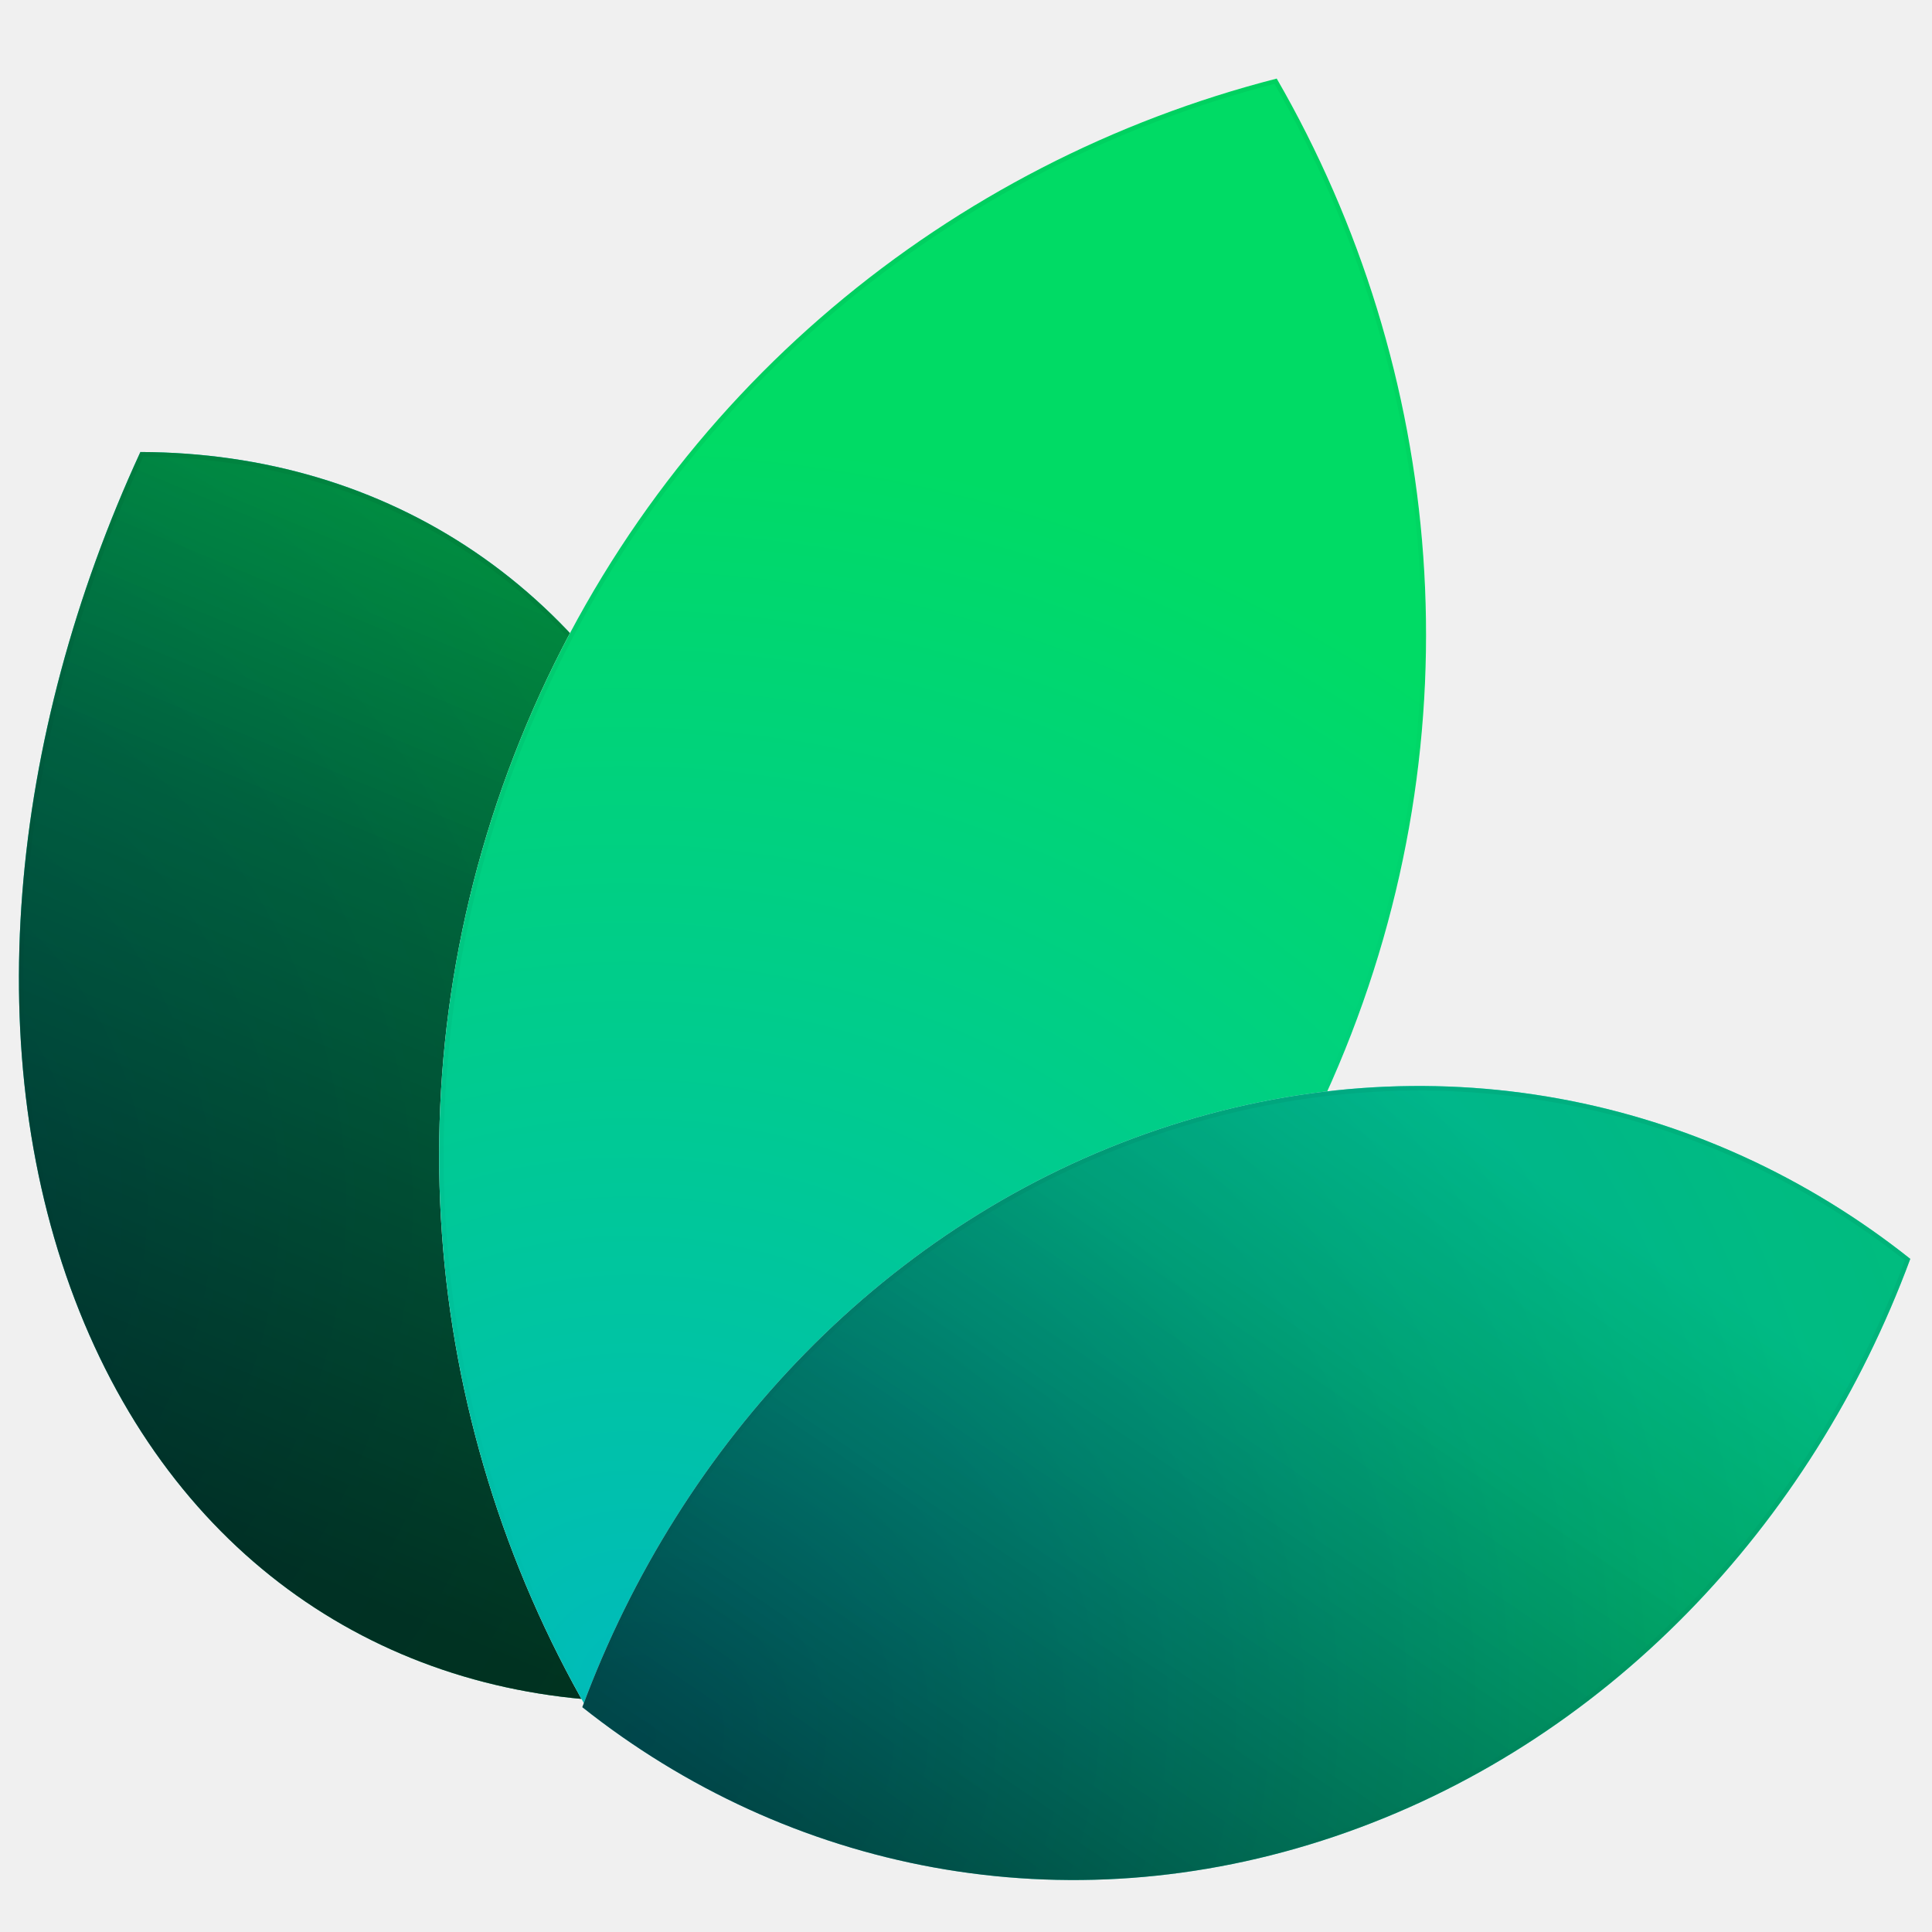
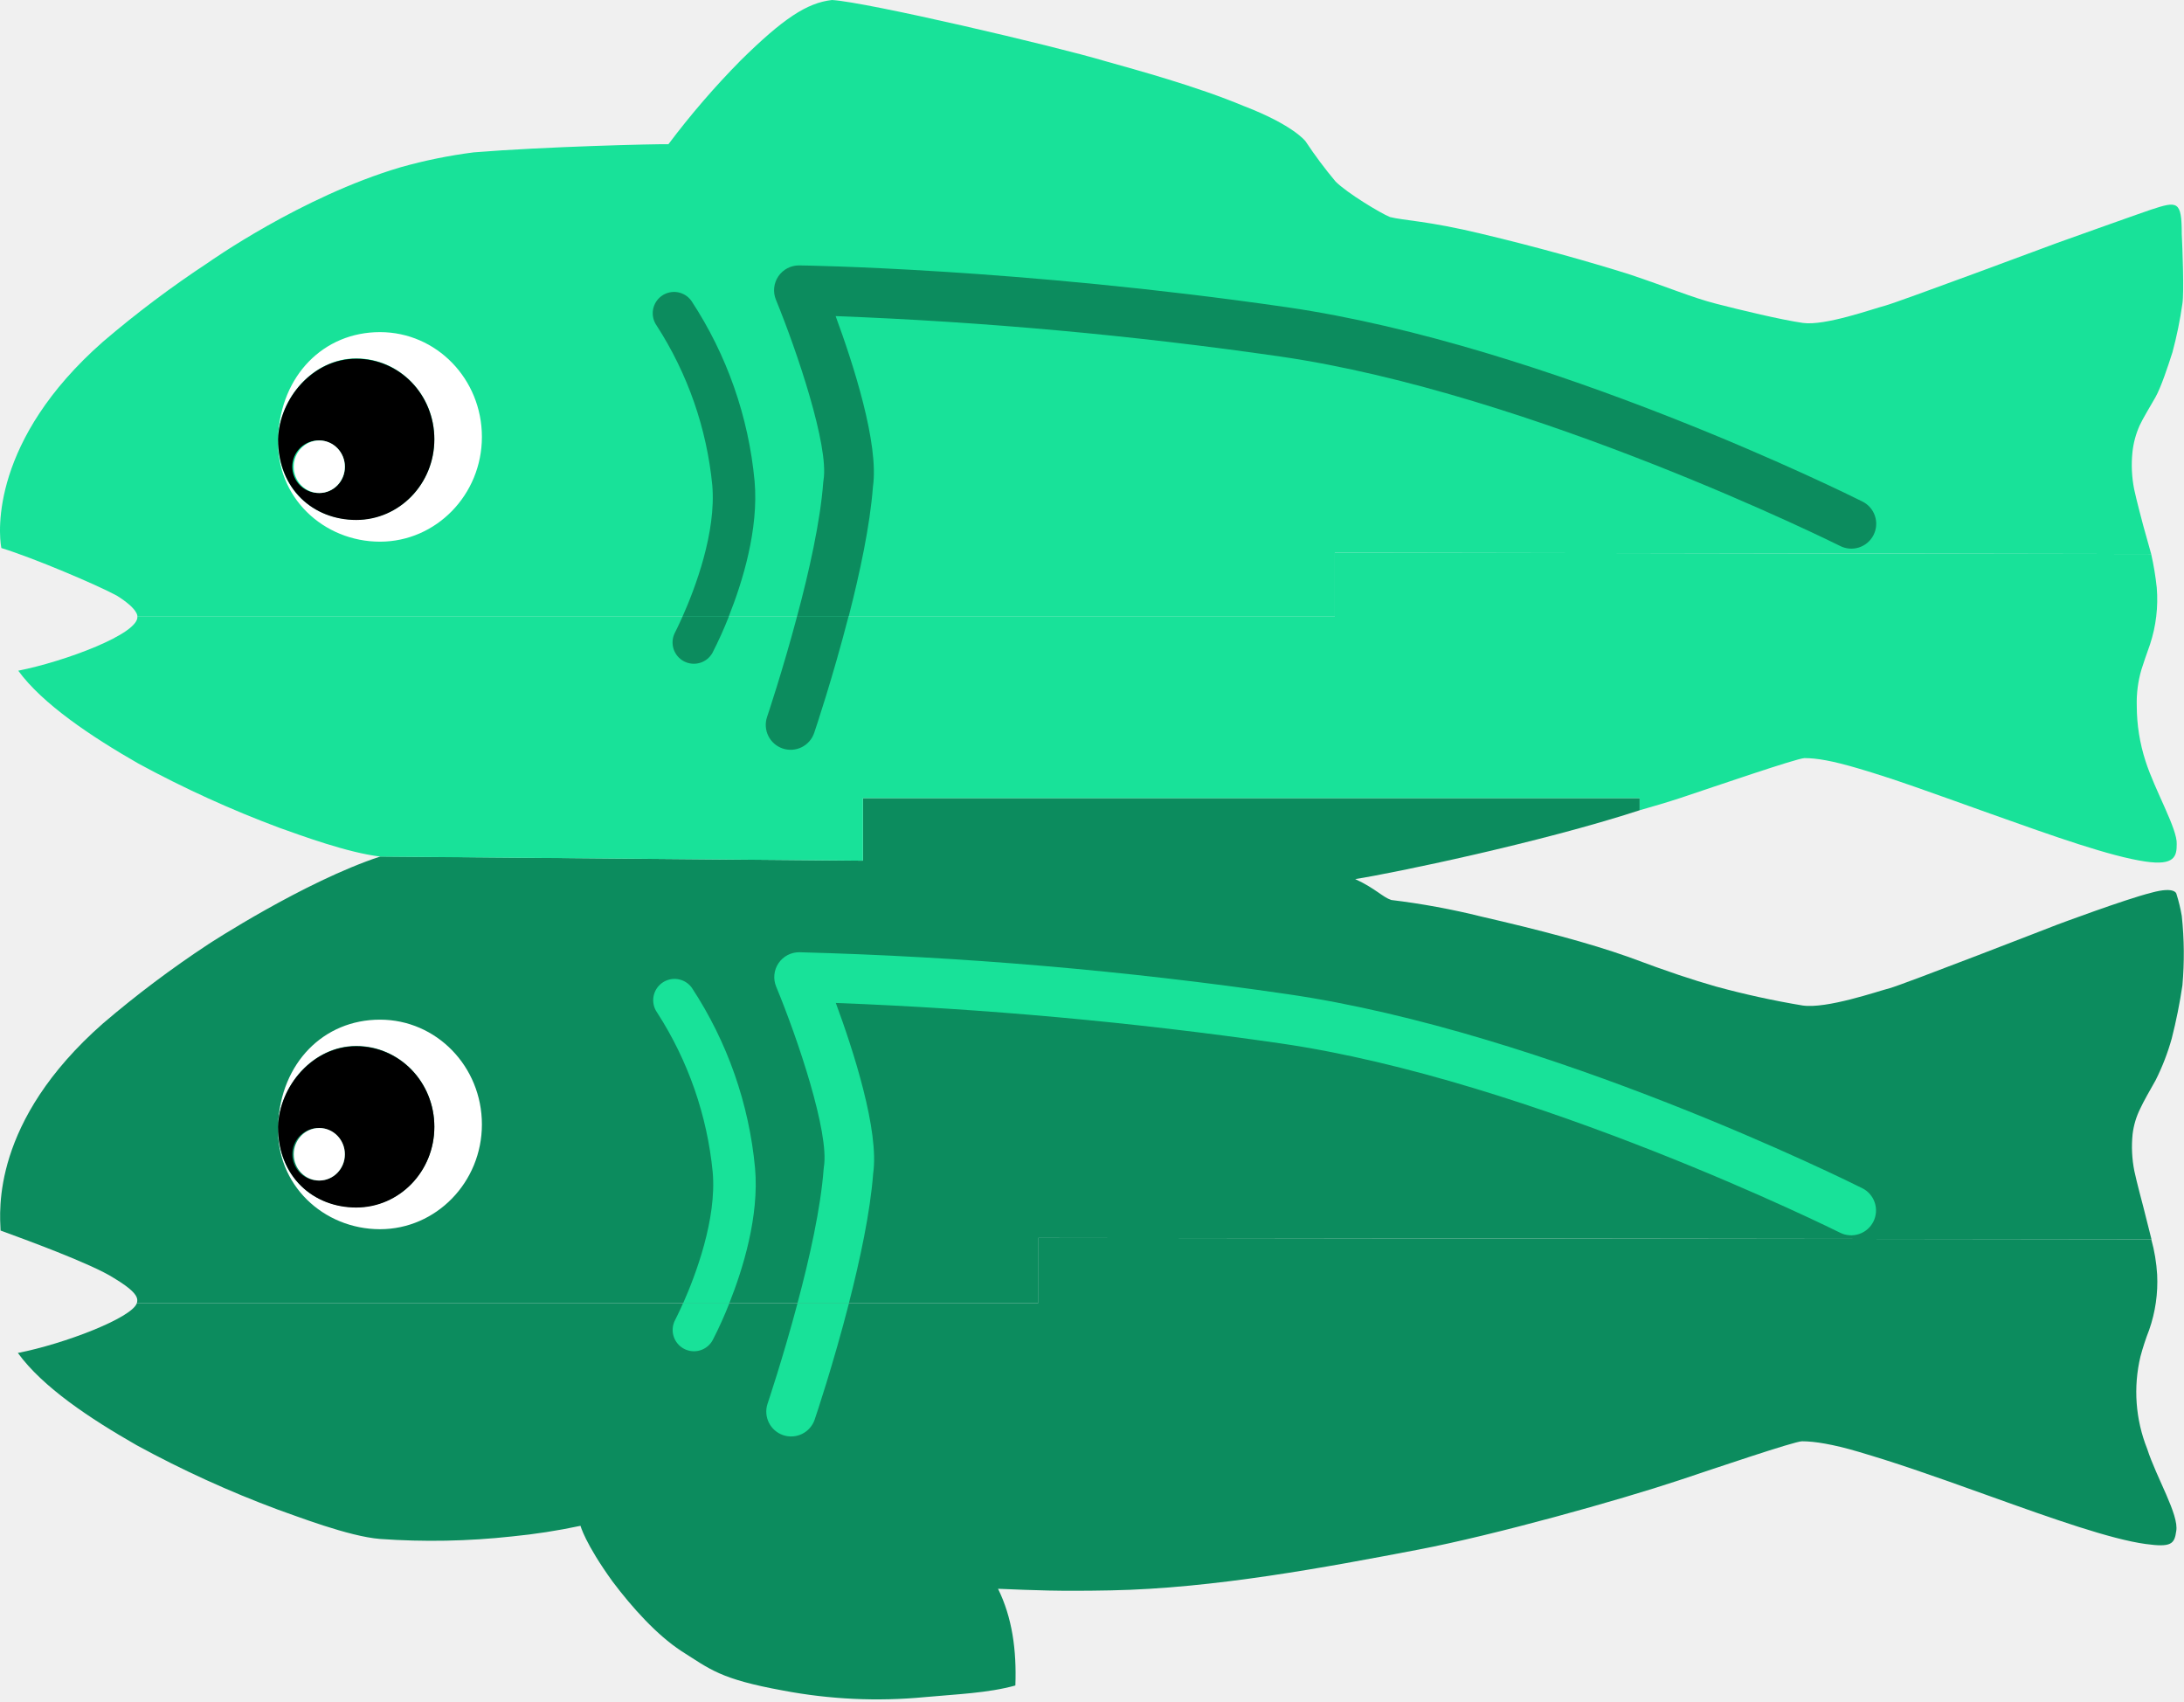
- <svg xmlns="http://www.w3.org/2000/svg" width="24" height="24" viewBox="0 0 24 24" fill="none">
-   <path d="M7.953 21.139C4.896 21.13 2.255 19.458 0.987 16.29C-0.28 13.121 0.109 9.163 1.744 5.615C4.801 5.624 7.442 7.296 8.71 10.465C9.977 13.633 9.588 17.591 7.953 21.139Z" fill="white" />
-   <path d="M7.953 21.139C4.896 21.13 2.255 19.458 0.987 16.29C-0.28 13.121 0.109 9.163 1.744 5.615C4.801 5.624 7.442 7.296 8.71 10.465C9.977 13.633 9.588 17.591 7.953 21.139Z" fill="url(#paint0_radial_101_2703)" />
-   <path d="M7.953 21.139C4.896 21.13 2.255 19.458 0.987 16.29C-0.28 13.121 0.109 9.163 1.744 5.615C4.801 5.624 7.442 7.296 8.71 10.465C9.977 13.633 9.588 17.591 7.953 21.139Z" fill="black" fill-opacity="0.5" style="mix-blend-mode:hard-light" />
-   <path d="M7.953 21.139C4.896 21.13 2.255 19.458 0.987 16.29C-0.28 13.121 0.109 9.163 1.744 5.615C4.801 5.624 7.442 7.296 8.71 10.465C9.977 13.633 9.588 17.591 7.953 21.139Z" fill="url(#paint1_linear_101_2703)" fill-opacity="0.5" style="mix-blend-mode:hard-light" />
-   <path d="M8.684 10.476C9.945 13.63 9.561 17.572 7.935 21.111C4.897 21.096 2.274 19.431 1.013 16.279C-0.248 13.124 0.136 9.182 1.762 5.643C4.8 5.659 7.423 7.324 8.684 10.476Z" stroke="url(#paint2_linear_101_2703)" stroke-opacity="0.05" stroke-width="0.056" />
-   <path d="M7.31 21.257C11.354 20.221 14.884 17.375 16.628 13.236C18.373 9.097 17.945 4.587 15.86 0.976C11.816 2.012 8.287 4.858 6.542 8.998C4.797 13.137 5.225 17.646 7.31 21.257Z" fill="white" />
-   <path d="M7.31 21.257C11.354 20.221 14.884 17.375 16.628 13.236C18.373 9.097 17.945 4.587 15.86 0.976C11.816 2.012 8.287 4.858 6.542 8.998C4.797 13.137 5.225 17.646 7.31 21.257Z" fill="url(#paint3_radial_101_2703)" />
-   <path d="M16.603 13.225C14.864 17.349 11.351 20.187 7.324 21.225C5.253 17.624 4.829 13.132 6.568 9.009C8.306 4.885 11.819 2.047 15.846 1.009C17.918 4.61 18.341 9.101 16.603 13.225Z" stroke="url(#paint4_linear_101_2703)" stroke-opacity="0.05" stroke-width="0.056" />
-   <path d="M7.234 21.207C9.789 23.237 13.21 23.951 16.577 22.814C19.944 21.677 22.506 18.945 23.73 15.638C21.175 13.608 17.754 12.894 14.387 14.031C11.02 15.168 8.458 17.901 7.234 21.207Z" fill="white" />
-   <path d="M7.234 21.207C9.789 23.237 13.21 23.951 16.577 22.814C19.944 21.677 22.506 18.945 23.73 15.638C21.175 13.608 17.754 12.894 14.387 14.031C11.02 15.168 8.458 17.901 7.234 21.207Z" fill="url(#paint5_radial_101_2703)" />
-   <path d="M7.234 21.207C9.789 23.237 13.21 23.951 16.577 22.814C19.944 21.677 22.506 18.945 23.73 15.638C21.175 13.608 17.754 12.894 14.387 14.031C11.02 15.168 8.458 17.901 7.234 21.207Z" fill="black" fill-opacity="0.2" style="mix-blend-mode:hard-light" />
-   <path d="M7.234 21.207C9.789 23.237 13.21 23.951 16.577 22.814C19.944 21.677 22.506 18.945 23.73 15.638C21.175 13.608 17.754 12.894 14.387 14.031C11.02 15.168 8.458 17.901 7.234 21.207Z" fill="url(#paint6_linear_101_2703)" fill-opacity="0.5" style="mix-blend-mode:hard-light" />
-   <path d="M16.568 22.787C13.218 23.918 9.814 23.212 7.267 21.198C8.492 17.907 11.044 15.189 14.396 14.058C17.747 12.927 21.15 13.633 23.697 15.648C22.472 18.938 19.92 21.656 16.568 22.787Z" stroke="url(#paint7_linear_101_2703)" stroke-opacity="0.05" stroke-width="0.056" />
-   <defs>
-     <radialGradient id="paint0_radial_101_2703" cx="0" cy="0" r="1" gradientUnits="userSpaceOnUse" gradientTransform="translate(-3.00503 15.023) rotate(-10.029) scale(17.9572 17.784)">
-       <stop stop-color="#00B0BB" />
-       <stop offset="1" stop-color="#00DB65" />
-     </radialGradient>
-     <linearGradient id="paint1_linear_101_2703" x1="7.39" y1="4.813" x2="1.63" y2="18.689" gradientUnits="userSpaceOnUse">
-       <stop stop-color="#18E299" />
-       <stop offset="1" />
-     </linearGradient>
-     <linearGradient id="paint2_linear_101_2703" x1="7.948" y1="8.016" x2="1.761" y2="18.746" gradientUnits="userSpaceOnUse">
-       <stop />
-       <stop offset="1" stop-opacity="0" />
-     </linearGradient>
-     <radialGradient id="paint3_radial_101_2703" cx="0" cy="0" r="1" gradientUnits="userSpaceOnUse" gradientTransform="translate(8.11404 20.8822) rotate(-75.7542) scale(21.6246 23.7772)">
-       <stop stop-color="#00BBBB" />
-       <stop offset="0.713" stop-color="#00DB65" />
-     </radialGradient>
-     <linearGradient id="paint4_linear_101_2703" x1="7.602" y1="5.871" x2="15.556" y2="16.372" gradientUnits="userSpaceOnUse">
-       <stop />
-       <stop offset="1" stop-opacity="0" />
-     </linearGradient>
-     <radialGradient id="paint5_radial_101_2703" cx="0" cy="0" r="1" gradientUnits="userSpaceOnUse" gradientTransform="translate(7.84537 21.5181) rotate(-20.3525) scale(18.5603 17.32)">
-       <stop stop-color="#00B0BB" />
-       <stop offset="1" stop-color="#00DB65" />
-     </radialGradient>
-     <linearGradient id="paint6_linear_101_2703" x1="16.808" y1="13.007" x2="10.041" y2="22.994" gradientUnits="userSpaceOnUse">
-       <stop stop-color="#00B1BC" />
-       <stop offset="1" />
-     </linearGradient>
-     <linearGradient id="paint7_linear_101_2703" x1="16.808" y1="13.007" x2="14.169" y2="23.841" gradientUnits="userSpaceOnUse">
-       <stop />
-       <stop offset="1" stop-opacity="0" />
-     </linearGradient>
-   </defs>
+ <svg xmlns="http://www.w3.org/2000/svg" width="615" height="479" viewBox="0 0 615 479" fill="none">
+   <path d="M243.001 242.33V224.71H461.721V228.13C433.721 237.25 392.261 245.85 381.621 247.51C387.421 250.21 389.311 252.59 391.781 253.4C400.343 254.433 408.832 255.996 417.201 258.08C433.671 261.87 447.311 265.46 458.531 269.42C470.191 273.78 476.361 275.79 483.231 277.77C491.255 279.957 499.386 281.736 507.591 283.1C514.361 284.1 528.751 279.1 532.131 278.23C535.511 277.36 579.281 260.35 579.281 260.35C579.281 260.35 598.281 253.24 605.801 251.35C612.711 249.44 612.891 251.75 612.891 251.75C613.519 253.752 614.013 255.793 614.371 257.86C615.068 264.369 615.128 270.93 614.551 277.45C613.805 282.474 612.804 287.458 611.551 292.38C610.42 296.445 608.896 300.39 607.001 304.16C605.601 306.61 603.441 310.43 602.701 312.09C601.556 314.375 600.818 316.842 600.521 319.38C600.177 322.815 600.342 326.283 601.011 329.67C601.611 332.57 603.551 339.84 603.551 339.84L605.841 348.93L292.381 348.55V366.93H38.531C38.67 366.507 38.694 366.055 38.601 365.62C38.341 364.5 37.061 362.85 32.161 359.9C25.851 355.79 5.931 348.58 0.161 346.47C-0.069 341 -2.439 315.8 29.001 288.15C38.413 280.106 48.319 272.659 58.661 265.85C58.661 265.85 85.661 248.19 107.121 241.14" fill="#0C8C5E" />
+   <path d="M605.79 348.93L292.33 348.55V366.93H38.53C37.12 371.07 18.07 378.39 5.03 380.93C12.03 390.56 25.25 399.35 38.52 406.93C51.309 413.91 64.584 419.962 78.24 425.04C83.24 426.77 98.14 432.6 107.02 433.3C119.376 434.181 131.786 433.947 144.1 432.6C150.608 431.966 157.075 430.965 163.47 429.6C163.47 429.6 164.71 434.5 172.47 445.26C178.08 452.71 184.96 460.33 191.83 464.84C200.01 470.01 202.73 472.74 220.45 475.97C233.628 478.481 247.096 479.107 260.45 477.83C269.45 477 278.17 476.71 285.92 474.56C286.29 464.62 285.04 455.44 281.04 447.33C291.8 447.76 297.78 448.07 312.8 447.78C341.8 447.23 373.47 441.26 399.43 436.3C420.88 432.21 455.97 422.38 472.75 416.8C482.39 413.59 505.31 405.8 507.44 405.8C510.89 405.8 516.07 406.61 523.28 408.74C533.99 411.91 542.22 414.74 560.28 421.23C578.34 427.72 594.41 433.38 604.19 434.72C611.42 435.72 612.31 434.72 612.81 431.1C613.64 426.52 607.26 416.1 604.63 407.92C601.334 399.655 600.674 390.574 602.74 381.92C603.419 379.376 604.24 376.872 605.2 374.42C606.942 369.429 607.703 364.149 607.44 358.87C607.24 355.508 606.687 352.176 605.79 348.93Z" fill="#0C8C5E" />
+   <path d="M601.701 198.75C601.599 195.306 602.038 191.868 603.001 188.56C603.621 186.56 604.261 184.78 605.441 181.41C607.128 176.28 607.771 170.863 607.331 165.48C606.993 162.289 606.469 159.12 605.761 155.99L375.881 155.6V173.5H38.681C39.361 178.41 18.181 186.26 5.141 188.84C11.941 198.18 25.691 207.39 39.001 215C51.82 221.962 65.112 228.014 78.781 233.11C84.781 235.23 97.901 240.11 107.181 241.18L243.001 242.33V224.71H461.721V228.13C465.021 227.21 469.921 225.75 473.071 224.71C482.711 221.5 506.011 213.48 508.141 213.45C511.601 213.45 516.011 214.21 523.221 216.34C533.931 219.5 542.451 222.67 560.531 229.12C578.611 235.57 594.301 241.12 604.061 242.56C612.451 243.81 612.951 241 612.951 237.65C613.151 233.38 606.831 222.59 604.191 214.37C602.548 209.326 601.707 204.055 601.701 198.75Z" fill="#18E299" />
+   <path d="M614.37 65.91C614.55 69.17 615.05 82.47 614.55 85.49C613.898 90.106 612.963 94.678 611.75 99.18C610.45 103.28 608.47 109.18 606.95 111.86C605.55 114.31 603.27 118.09 602.53 119.75C601.434 122.185 600.738 124.782 600.47 127.44C600.127 130.875 600.292 134.343 600.96 137.73C601.56 140.63 603.5 147.9 603.5 147.9L605.76 155.99L375.88 155.6V173.5H38.68C38.68 173.5 38.98 171.5 32.88 167.7C27.38 164.7 9.48 157.1 0.38 154.3C-0.5 149.73 -2.44 123.85 29 96.21C38.417 88.159 48.33 80.708 58.68 73.9C58.68 73.9 84.76 55.39 112.78 47.1C119.534 45.194 126.42 43.79 133.38 42.9C153.25 41.28 185.1 40.5 188.22 40.61C194.469 32.292 201.271 24.404 208.58 17C220.45 5.31 227.18 0.8 234.28 0C244.08 0.58 296.54 12.84 311.35 17.25C319.85 19.65 336.87 24.25 350.35 29.9C364.25 35.24 367.63 39.78 367.63 39.78C370.234 43.714 373.058 47.497 376.09 51.11C379.37 54.39 388.79 60.05 391.41 61.11C395.36 62.11 402.04 62.17 417.16 65.82C432.96 69.58 447.16 73.6 458.46 77.12C470.16 81.02 476.26 83.72 483.26 85.52C490.26 87.32 501.46 90.02 507.66 90.92C513.86 91.82 527.49 86.92 530.87 86.05C534.25 85.18 579.28 68.4 579.28 68.4C579.28 68.4 603.58 59.71 605.78 59C613.15 56.6 614.37 56.43 614.37 65.91Z" fill="#18E299" />
+   <path d="M107.001 93.51C91.101 93.51 79.101 105.71 78.301 123.01C77.501 140.11 91.201 152.51 107.001 152.51C122.801 152.51 135.701 139.31 135.701 123.01C135.701 106.71 122.911 93.51 107.001 93.51ZM100.301 146.31C88.101 146.31 78.201 137.61 78.301 123.61C78.701 112.11 88.201 100.91 100.301 100.91C112.401 100.91 122.301 111.01 122.301 123.61C122.301 136.21 112.511 146.31 100.311 146.31H100.301Z" fill="white" />
+   <path d="M100.311 101C88.111 101 78.611 112.2 78.311 123.7C78.311 137.7 88.21 146.4 100.311 146.4C112.411 146.4 122.311 136.3 122.311 123.7C122.311 111.1 112.511 101 100.311 101ZM89.911 138.8C88.439 138.84 86.989 138.44 85.746 137.651C84.503 136.863 83.524 135.721 82.933 134.373C82.342 133.025 82.167 131.531 82.429 130.083C82.692 128.634 83.38 127.297 84.407 126.242C85.433 125.187 86.751 124.462 88.192 124.16C89.632 123.858 91.13 123.993 92.494 124.546C93.858 125.1 95.026 126.048 95.848 127.269C96.671 128.49 97.11 129.928 97.111 131.4C97.128 132.36 96.955 133.314 96.602 134.207C96.249 135.1 95.722 135.915 95.053 136.604C94.384 137.292 93.585 137.842 92.702 138.221C91.82 138.599 90.871 138.8 89.911 138.81V138.8Z" fill="black" />
+   <path d="M89.911 138.81C93.887 138.81 97.111 135.497 97.111 131.41C97.111 127.323 93.887 124.01 89.911 124.01C85.934 124.01 82.711 127.323 82.711 131.41C82.711 135.497 85.934 138.81 89.911 138.81Z" fill="white" />
+   <path d="M107.001 287.09C91.101 287.09 79.101 299.29 78.301 316.59C77.501 333.69 91.201 346.09 107.001 346.09C122.801 346.09 135.701 332.89 135.701 316.59C135.701 300.29 122.911 287.09 107.001 287.09ZM100.301 339.89C88.101 339.89 78.201 331.19 78.301 317.19C78.701 305.69 88.201 294.49 100.301 294.49C112.401 294.49 122.301 304.59 122.301 317.19C122.301 329.79 112.511 339.89 100.311 339.89H100.301Z" fill="white" />
+   <path d="M100.311 294.59C88.111 294.59 78.611 305.79 78.311 317.29C78.311 331.29 88.21 339.99 100.311 339.99C112.411 339.99 122.311 329.89 122.311 317.29C122.311 304.69 112.511 294.59 100.311 294.59ZM89.911 332.39C88.439 332.43 86.989 332.03 85.746 331.241C84.503 330.453 83.524 329.311 82.933 327.963C82.342 326.615 82.167 325.121 82.429 323.673C82.692 322.224 83.38 320.887 84.407 319.832C85.433 318.777 86.751 318.052 88.192 317.75C89.632 317.448 91.13 317.582 92.494 318.136C93.858 318.69 95.026 319.638 95.848 320.859C96.671 322.079 97.11 323.518 97.111 324.99C97.126 325.949 96.953 326.902 96.599 327.794C96.245 328.686 95.718 329.499 95.049 330.187C94.38 330.875 93.582 331.423 92.7 331.801C91.818 332.179 90.87 332.379 89.911 332.39Z" fill="black" />
+   <path d="M89.911 332.39C93.887 332.39 97.111 329.077 97.111 324.99C97.111 320.903 93.887 317.59 89.911 317.59C85.934 317.59 82.711 320.903 82.711 324.99C82.711 329.077 85.934 332.39 89.911 332.39Z" fill="white" />
+   <path d="M224.461 173.5C220.351 188.93 216.081 201.63 216.001 201.86C215.706 202.731 215.586 203.652 215.647 204.57C215.708 205.488 215.949 206.385 216.357 207.209C216.764 208.034 217.33 208.77 218.023 209.376C218.715 209.982 219.52 210.445 220.391 210.74C221.262 211.035 222.183 211.155 223.101 211.094C224.019 211.033 224.915 210.792 225.74 210.384C226.565 209.976 227.301 209.41 227.907 208.718C228.513 208.026 228.976 207.221 229.271 206.35C229.611 205.35 234.531 190.7 238.951 173.5H224.461ZM192.241 173.5C190.961 176.39 190.041 178.16 189.991 178.26C189.31 179.659 189.2 181.268 189.683 182.747C190.166 184.226 191.205 185.459 192.58 186.187C193.955 186.915 195.559 187.08 197.054 186.648C198.548 186.215 199.817 185.219 200.591 183.87C202.324 180.494 203.886 177.033 205.271 173.5H192.241Z" fill="#0C8C5E" />
+   <path d="M231.9 135.15C231.9 135.36 231.84 135.56 231.82 135.77C231.02 146.7 227.82 161 224.46 173.5H239C242.12 161.36 245 147.93 245.81 137.08C247.59 124.99 240.2 102.27 235.31 89C277.187 90.597 318.951 94.392 360.43 100.37C431.5 110.65 517.23 153.25 518.09 153.68C518.914 154.11 519.816 154.372 520.742 154.451C521.668 154.529 522.601 154.422 523.486 154.136C524.37 153.85 525.189 153.39 525.894 152.784C526.599 152.178 527.177 151.438 527.592 150.606C528.008 149.775 528.254 148.868 528.316 147.941C528.378 147.013 528.254 146.082 527.952 145.203C527.65 144.324 527.176 143.513 526.558 142.819C525.939 142.125 525.189 141.561 524.35 141.16C520.77 139.36 435.77 97.16 362.44 86.51C286.44 75.51 225.65 74.73 225.05 74.73C223.893 74.717 222.751 74.991 221.726 75.527C220.7 76.064 219.824 76.846 219.175 77.804C218.526 78.762 218.125 79.866 218.007 81.017C217.889 82.168 218.059 83.33 218.5 84.4C224.48 99 233.46 125.62 231.9 135.15ZM200.57 136.58C201.74 149.9 195.69 165.74 192.24 173.5H205.24C209.08 163.86 213.68 149.03 212.49 135.5C210.806 117.364 204.694 99.92 194.69 84.7C194.23 84.059 193.649 83.515 192.979 83.099C192.309 82.683 191.564 82.403 190.786 82.274C190.008 82.146 189.212 82.173 188.444 82.352C187.676 82.531 186.951 82.86 186.31 83.32C185.669 83.78 185.125 84.361 184.709 85.031C184.293 85.701 184.013 86.446 183.884 87.224C183.756 88.002 183.783 88.798 183.962 89.566C184.142 90.334 184.47 91.059 184.93 91.7C193.643 105.201 199.005 120.588 200.57 136.58Z" fill="#0C8C5E" />
+   <path d="M224.59 366.89C220.48 382.32 216.21 395.02 216.13 395.25C215.552 397.004 215.69 398.916 216.514 400.568C217.339 402.221 218.783 403.48 220.533 404.073C222.282 404.665 224.195 404.542 225.854 403.731C227.513 402.919 228.784 401.485 229.39 399.74C229.74 398.74 234.66 384.09 239.07 366.89H224.59ZM192.37 366.89C191.08 369.78 190.16 371.55 190.11 371.65C189.366 373.057 189.212 374.702 189.68 376.223C190.149 377.744 191.203 379.016 192.61 379.76C194.017 380.504 195.662 380.659 197.183 380.19C198.704 379.721 199.976 378.667 200.72 377.26C202.453 373.884 204.015 370.423 205.4 366.89H192.37Z" fill="#18E299" />
+   <path d="M232.001 328.54C231.967 328.745 231.944 328.952 231.931 329.16C231.121 340.09 227.931 354.39 224.571 366.89H239.051C242.171 354.75 245.051 341.32 245.871 330.47C247.651 318.38 240.261 295.66 235.361 282.39C277.241 283.986 319.009 287.782 360.491 293.76C431.551 304.04 517.291 346.64 518.141 347.07C518.963 347.481 519.858 347.727 520.775 347.793C521.692 347.859 522.613 347.743 523.486 347.453C524.358 347.163 525.165 346.704 525.86 346.102C526.555 345.5 527.124 344.767 527.536 343.945C527.948 343.123 528.193 342.228 528.259 341.311C528.325 340.393 528.209 339.472 527.919 338.6C527.629 337.728 527.17 336.921 526.568 336.226C525.966 335.531 525.233 334.961 524.411 334.55C520.831 332.75 435.831 290.55 362.491 279.9C316.966 273.267 271.09 269.33 225.101 268.11C223.943 268.098 222.801 268.373 221.776 268.91C220.751 269.448 219.875 270.231 219.227 271.191C218.579 272.15 218.179 273.255 218.063 274.406C217.947 275.558 218.118 276.72 218.561 277.79C224.611 292.35 233.591 319 232.001 328.54ZM200.691 330C201.871 343.32 195.811 359.16 192.371 366.92H205.371C209.201 357.28 213.811 342.45 212.621 328.92C210.937 310.784 204.825 293.34 194.821 278.12C193.893 276.826 192.488 275.953 190.917 275.694C189.345 275.435 187.735 275.812 186.441 276.74C185.147 277.668 184.274 279.072 184.015 280.644C183.757 282.216 184.133 283.826 185.061 285.12C193.769 298.623 199.127 314.009 200.691 330Z" fill="#18E299" />
</svg>
